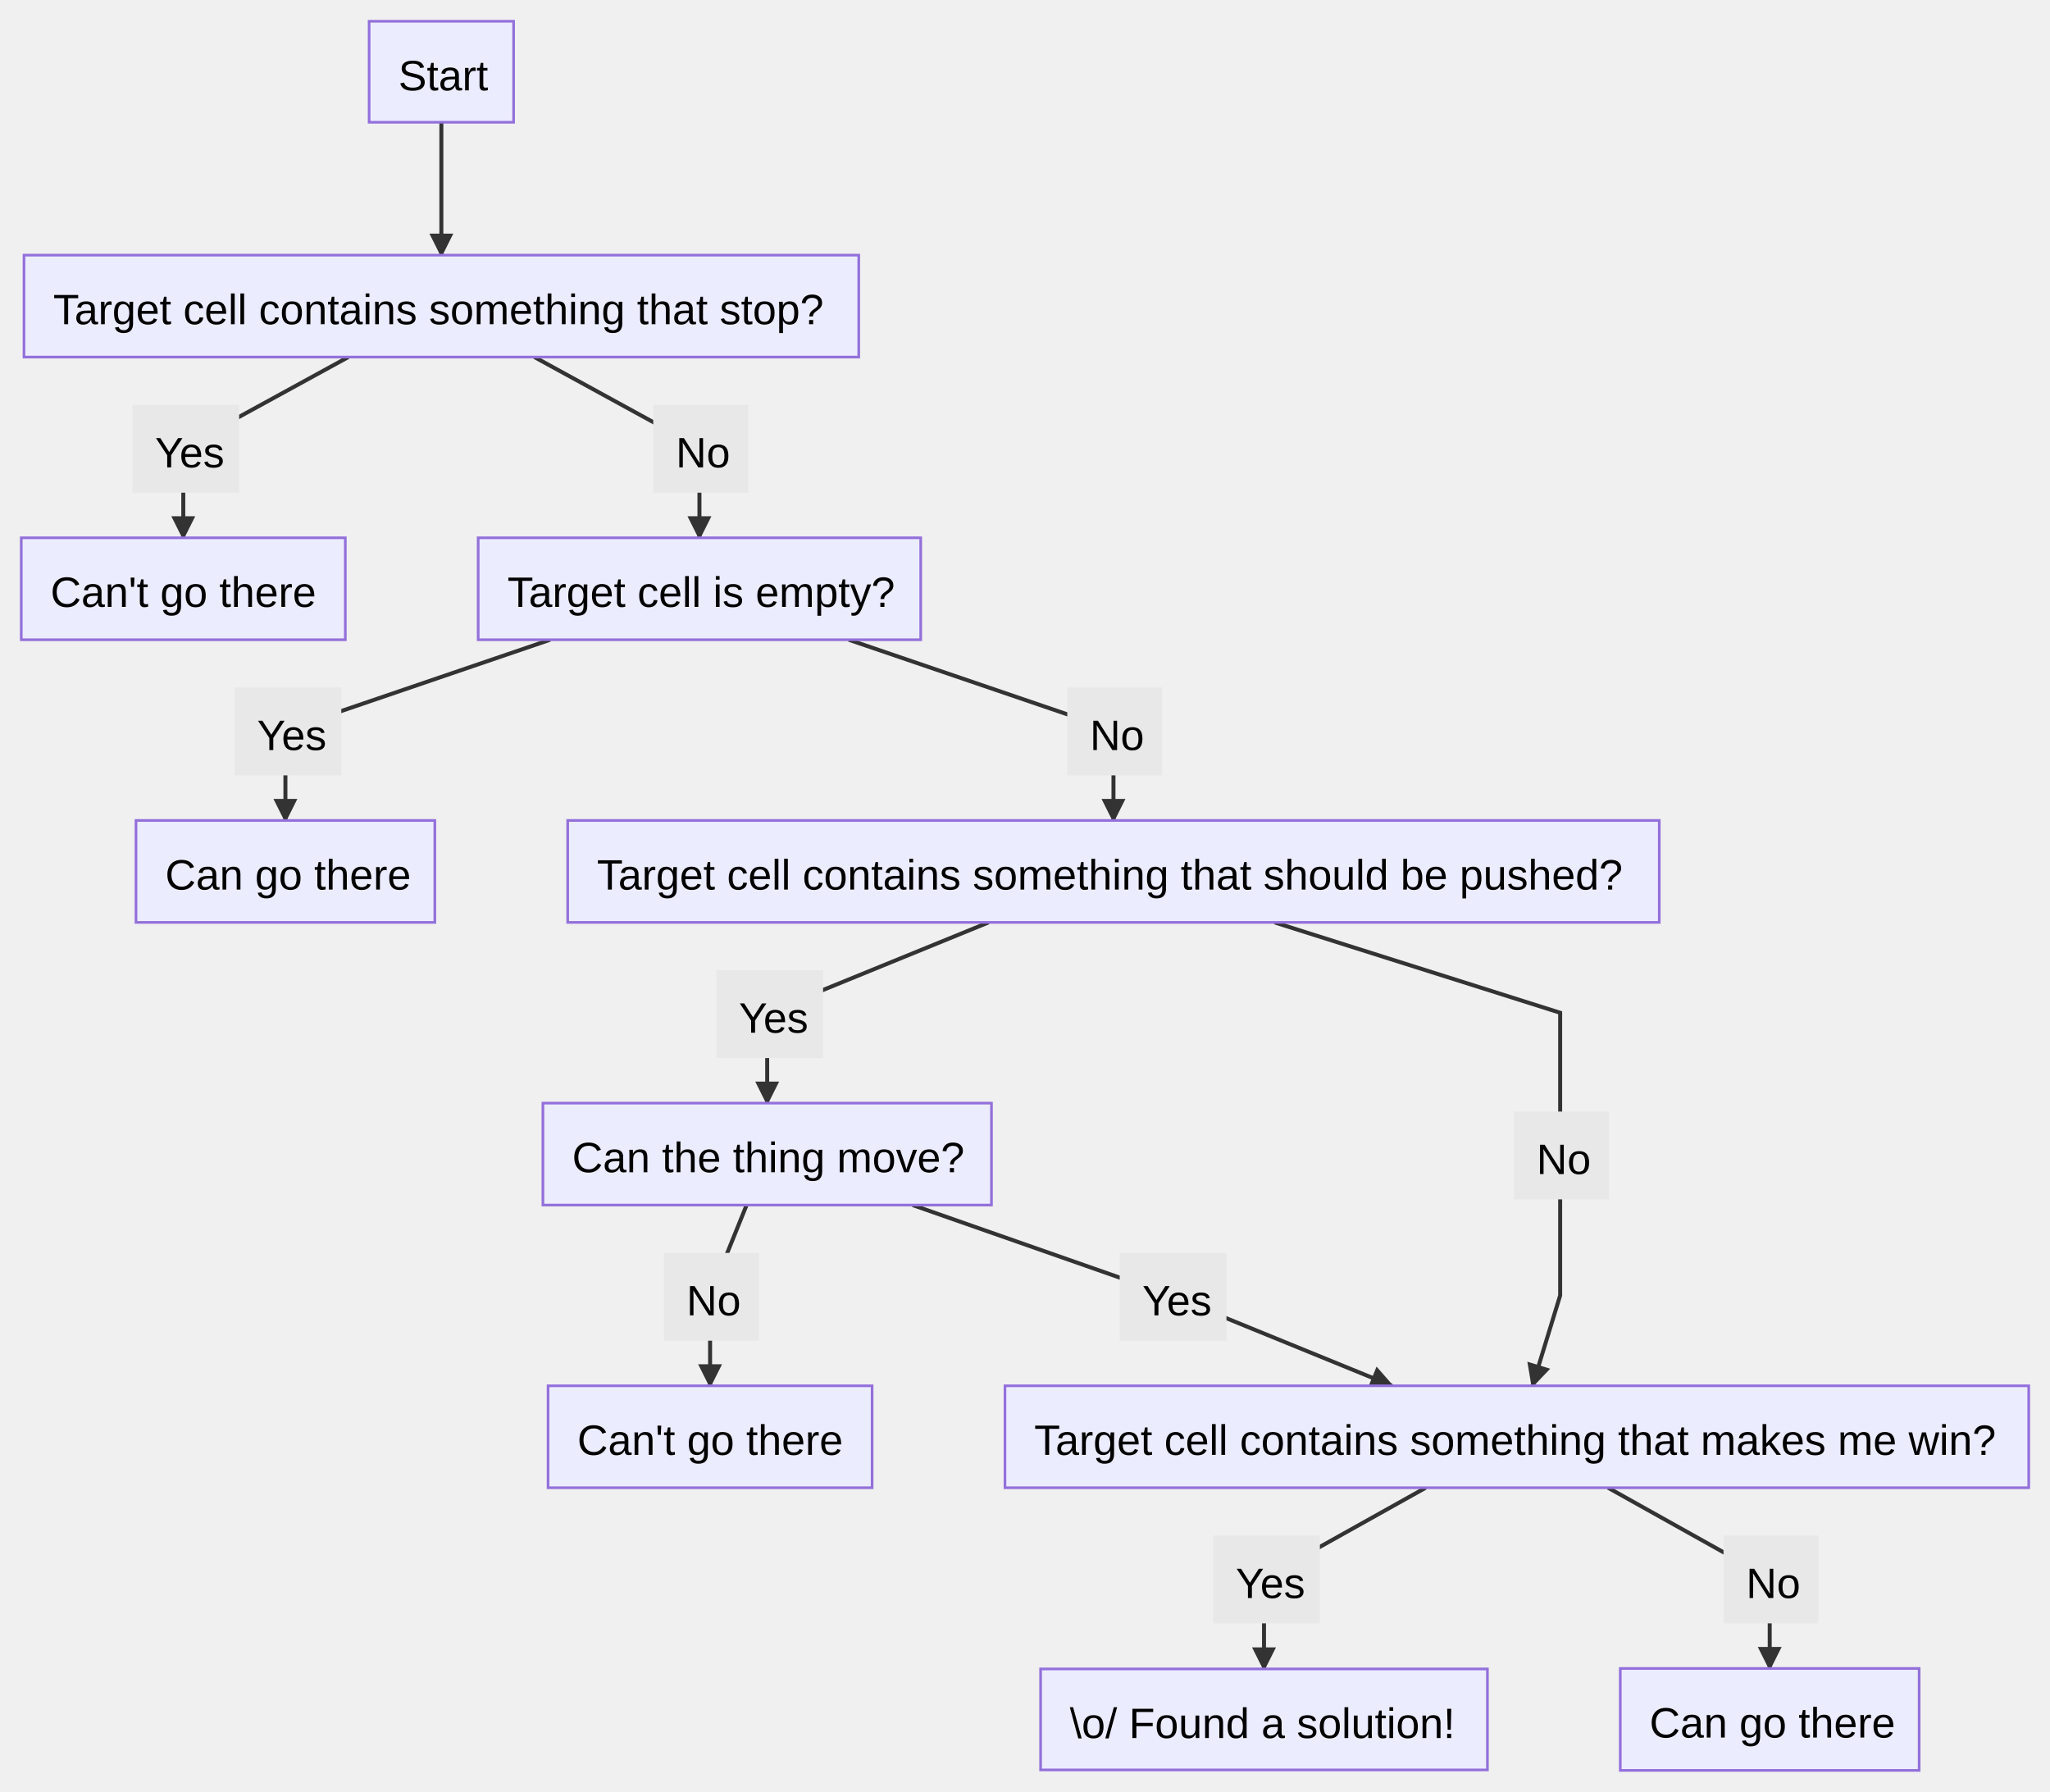
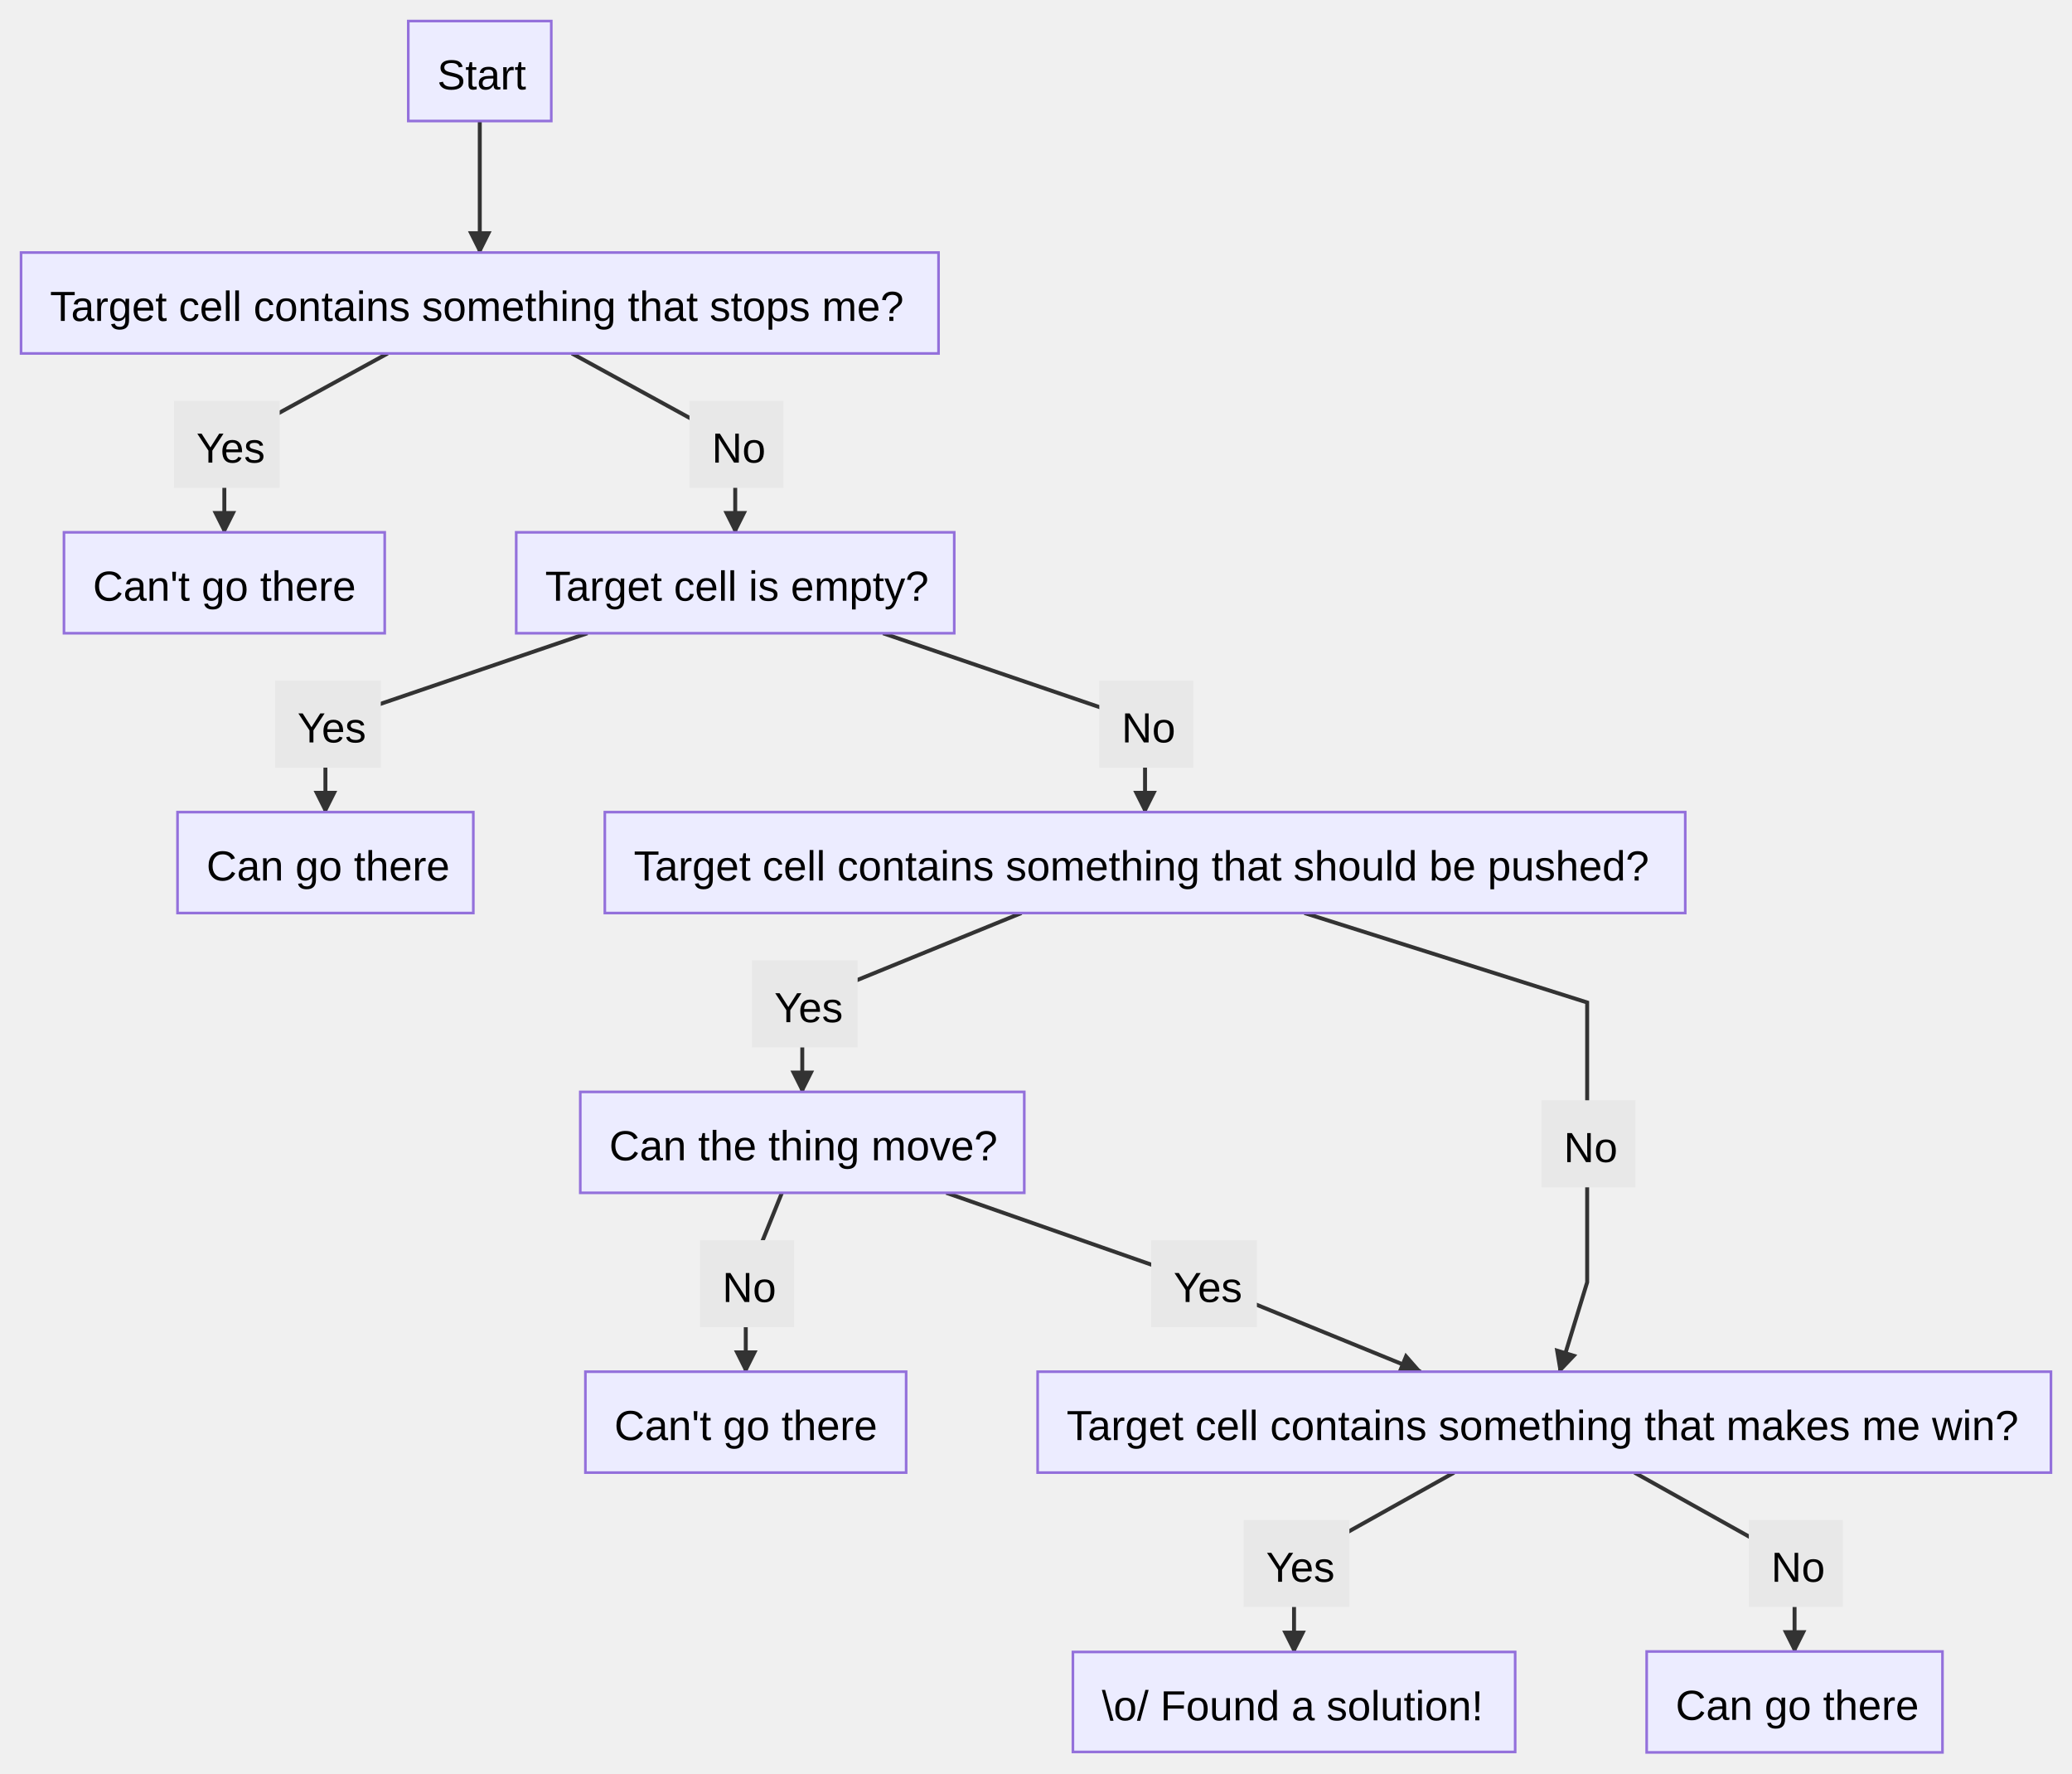
- <svg xmlns="http://www.w3.org/2000/svg" id="mermaid-1558257314573" width="100%" style="max-width: 771.492px;" viewBox="0 0 771.492 674.156">
-   <style>#mermaid-1558257314573 .label{font-family:trebuchet ms,verdana,arial;color:#333}#mermaid-1558257314573 .node circle,#mermaid-1558257314573 .node ellipse,#mermaid-1558257314573 .node polygon,#mermaid-1558257314573 .node rect{fill:#ececff;stroke:#9370db;stroke-width:1px}#mermaid-1558257314573 .node.clickable{cursor:pointer}#mermaid-1558257314573 .arrowheadPath{fill:#333}#mermaid-1558257314573 .edgePath .path{stroke:#333;stroke-width:1.5px}#mermaid-1558257314573 .edgeLabel{background-color:#e8e8e8}#mermaid-1558257314573 .cluster rect{fill:#ffffde!important;stroke:#aa3!important;stroke-width:1px!important}#mermaid-1558257314573 .cluster text{fill:#333}#mermaid-1558257314573 div.mermaidTooltip{position:absolute;text-align:center;max-width:200px;padding:2px;font-family:trebuchet ms,verdana,arial;font-size:12px;background:#ffffde;border:1px solid #aa3;border-radius:2px;pointer-events:none;z-index:100}#mermaid-1558257314573 .actor{stroke:#ccf;fill:#ececff}#mermaid-1558257314573 text.actor{fill:#000;stroke:none}#mermaid-1558257314573 .actor-line{stroke:grey}#mermaid-1558257314573 .messageLine0{marker-end:"url(#arrowhead)"}#mermaid-1558257314573 .messageLine0,#mermaid-1558257314573 .messageLine1{stroke-width:1.5;stroke-dasharray:"2 2";stroke:#333}#mermaid-1558257314573 #arrowhead{fill:#333}#mermaid-1558257314573 #crosshead path{fill:#333!important;stroke:#333!important}#mermaid-1558257314573 .messageText{fill:#333;stroke:none}#mermaid-1558257314573 .labelBox{stroke:#ccf;fill:#ececff}#mermaid-1558257314573 .labelText,#mermaid-1558257314573 .loopText{fill:#000;stroke:none}#mermaid-1558257314573 .loopLine{stroke-width:2;stroke-dasharray:"2 2";marker-end:"url(#arrowhead)";stroke:#ccf}#mermaid-1558257314573 .note{stroke:#aa3;fill:#fff5ad}#mermaid-1558257314573 .noteText{fill:#000;stroke:none;font-family:trebuchet ms,verdana,arial;font-size:14px}#mermaid-1558257314573 .section{stroke:none;opacity:.2}#mermaid-1558257314573 .section0{fill:rgba(102,102,255,.49)}#mermaid-1558257314573 .section2{fill:#fff400}#mermaid-1558257314573 .section1,#mermaid-1558257314573 .section3{fill:#fff;opacity:.2}#mermaid-1558257314573 .sectionTitle0,#mermaid-1558257314573 .sectionTitle1,#mermaid-1558257314573 .sectionTitle2,#mermaid-1558257314573 .sectionTitle3{fill:#333}#mermaid-1558257314573 .sectionTitle{text-anchor:start;font-size:11px;text-height:14px}#mermaid-1558257314573 .grid .tick{stroke:#d3d3d3;opacity:.3;shape-rendering:crispEdges}#mermaid-1558257314573 .grid path{stroke-width:0}#mermaid-1558257314573 .today{fill:none;stroke:red;stroke-width:2px}#mermaid-1558257314573 .task{stroke-width:2}#mermaid-1558257314573 .taskText{text-anchor:middle;font-size:11px}#mermaid-1558257314573 .taskTextOutsideRight{fill:#000;text-anchor:start;font-size:11px}#mermaid-1558257314573 .taskTextOutsideLeft{fill:#000;text-anchor:end;font-size:11px}#mermaid-1558257314573 .taskText0,#mermaid-1558257314573 .taskText1,#mermaid-1558257314573 .taskText2,#mermaid-1558257314573 .taskText3{fill:#fff}#mermaid-1558257314573 .task0,#mermaid-1558257314573 .task1,#mermaid-1558257314573 .task2,#mermaid-1558257314573 .task3{fill:#8a90dd;stroke:#534fbc}#mermaid-1558257314573 .taskTextOutside0,#mermaid-1558257314573 .taskTextOutside1,#mermaid-1558257314573 .taskTextOutside2,#mermaid-1558257314573 .taskTextOutside3{fill:#000}#mermaid-1558257314573 .active0,#mermaid-1558257314573 .active1,#mermaid-1558257314573 .active2,#mermaid-1558257314573 .active3{fill:#bfc7ff;stroke:#534fbc}#mermaid-1558257314573 .activeText0,#mermaid-1558257314573 .activeText1,#mermaid-1558257314573 .activeText2,#mermaid-1558257314573 .activeText3{fill:#000!important}#mermaid-1558257314573 .done0,#mermaid-1558257314573 .done1,#mermaid-1558257314573 .done2,#mermaid-1558257314573 .done3{stroke:grey;fill:#d3d3d3;stroke-width:2}#mermaid-1558257314573 .doneText0,#mermaid-1558257314573 .doneText1,#mermaid-1558257314573 .doneText2,#mermaid-1558257314573 .doneText3{fill:#000!important}#mermaid-1558257314573 .crit0,#mermaid-1558257314573 .crit1,#mermaid-1558257314573 .crit2,#mermaid-1558257314573 .crit3{stroke:#f88;fill:red;stroke-width:2}#mermaid-1558257314573 .activeCrit0,#mermaid-1558257314573 .activeCrit1,#mermaid-1558257314573 .activeCrit2,#mermaid-1558257314573 .activeCrit3{stroke:#f88;fill:#bfc7ff;stroke-width:2}#mermaid-1558257314573 .doneCrit0,#mermaid-1558257314573 .doneCrit1,#mermaid-1558257314573 .doneCrit2,#mermaid-1558257314573 .doneCrit3{stroke:#f88;fill:#d3d3d3;stroke-width:2;cursor:pointer;shape-rendering:crispEdges}#mermaid-1558257314573 .activeCritText0,#mermaid-1558257314573 .activeCritText1,#mermaid-1558257314573 .activeCritText2,#mermaid-1558257314573 .activeCritText3,#mermaid-1558257314573 .doneCritText0,#mermaid-1558257314573 .doneCritText1,#mermaid-1558257314573 .doneCritText2,#mermaid-1558257314573 .doneCritText3{fill:#000!important}#mermaid-1558257314573 .titleText{text-anchor:middle;font-size:18px;fill:#000}#mermaid-1558257314573 g.classGroup text{fill:#9370db;stroke:none;font-family:trebuchet ms,verdana,arial;font-size:10px}#mermaid-1558257314573 g.classGroup rect{fill:#ececff;stroke:#9370db}#mermaid-1558257314573 g.classGroup line{stroke:#9370db;stroke-width:1}#mermaid-1558257314573 .classLabel .box{stroke:none;stroke-width:0;fill:#ececff;opacity:.5}#mermaid-1558257314573 .classLabel .label{fill:#9370db;font-size:10px}#mermaid-1558257314573 .relation{stroke:#9370db;stroke-width:1;fill:none}#mermaid-1558257314573 #compositionEnd,#mermaid-1558257314573 #compositionStart{fill:#9370db;stroke:#9370db;stroke-width:1}#mermaid-1558257314573 #aggregationEnd,#mermaid-1558257314573 #aggregationStart{fill:#ececff;stroke:#9370db;stroke-width:1}#mermaid-1558257314573 #dependencyEnd,#mermaid-1558257314573 #dependencyStart,#mermaid-1558257314573 #extensionEnd,#mermaid-1558257314573 #extensionStart{fill:#9370db;stroke:#9370db;stroke-width:1}#mermaid-1558257314573 .branch-label,#mermaid-1558257314573 .commit-id,#mermaid-1558257314573 .commit-msg{fill:#d3d3d3;color:#d3d3d3}
- #mermaid-1558257314573 .label { font-family: 'Helvetica Neue', verdana, arial; }#mermaid-1558257314573  .edgeLabel rect {stroke:#e8e8e8;stroke-width:15px;}</style>
-   <style>#mermaid-1558257314573 {
+ <svg xmlns="http://www.w3.org/2000/svg" id="mermaid-1558266411171" width="100%" style="max-width: 787.812px;" viewBox="0 0 787.812 674.156">
+   <style>#mermaid-1558266411171 .label{font-family:trebuchet ms,verdana,arial;color:#333}#mermaid-1558266411171 .node circle,#mermaid-1558266411171 .node ellipse,#mermaid-1558266411171 .node polygon,#mermaid-1558266411171 .node rect{fill:#ececff;stroke:#9370db;stroke-width:1px}#mermaid-1558266411171 .node.clickable{cursor:pointer}#mermaid-1558266411171 .arrowheadPath{fill:#333}#mermaid-1558266411171 .edgePath .path{stroke:#333;stroke-width:1.5px}#mermaid-1558266411171 .edgeLabel{background-color:#e8e8e8}#mermaid-1558266411171 .cluster rect{fill:#ffffde!important;stroke:#aa3!important;stroke-width:1px!important}#mermaid-1558266411171 .cluster text{fill:#333}#mermaid-1558266411171 div.mermaidTooltip{position:absolute;text-align:center;max-width:200px;padding:2px;font-family:trebuchet ms,verdana,arial;font-size:12px;background:#ffffde;border:1px solid #aa3;border-radius:2px;pointer-events:none;z-index:100}#mermaid-1558266411171 .actor{stroke:#ccf;fill:#ececff}#mermaid-1558266411171 text.actor{fill:#000;stroke:none}#mermaid-1558266411171 .actor-line{stroke:grey}#mermaid-1558266411171 .messageLine0{marker-end:"url(#arrowhead)"}#mermaid-1558266411171 .messageLine0,#mermaid-1558266411171 .messageLine1{stroke-width:1.5;stroke-dasharray:"2 2";stroke:#333}#mermaid-1558266411171 #arrowhead{fill:#333}#mermaid-1558266411171 #crosshead path{fill:#333!important;stroke:#333!important}#mermaid-1558266411171 .messageText{fill:#333;stroke:none}#mermaid-1558266411171 .labelBox{stroke:#ccf;fill:#ececff}#mermaid-1558266411171 .labelText,#mermaid-1558266411171 .loopText{fill:#000;stroke:none}#mermaid-1558266411171 .loopLine{stroke-width:2;stroke-dasharray:"2 2";marker-end:"url(#arrowhead)";stroke:#ccf}#mermaid-1558266411171 .note{stroke:#aa3;fill:#fff5ad}#mermaid-1558266411171 .noteText{fill:#000;stroke:none;font-family:trebuchet ms,verdana,arial;font-size:14px}#mermaid-1558266411171 .section{stroke:none;opacity:.2}#mermaid-1558266411171 .section0{fill:rgba(102,102,255,.49)}#mermaid-1558266411171 .section2{fill:#fff400}#mermaid-1558266411171 .section1,#mermaid-1558266411171 .section3{fill:#fff;opacity:.2}#mermaid-1558266411171 .sectionTitle0,#mermaid-1558266411171 .sectionTitle1,#mermaid-1558266411171 .sectionTitle2,#mermaid-1558266411171 .sectionTitle3{fill:#333}#mermaid-1558266411171 .sectionTitle{text-anchor:start;font-size:11px;text-height:14px}#mermaid-1558266411171 .grid .tick{stroke:#d3d3d3;opacity:.3;shape-rendering:crispEdges}#mermaid-1558266411171 .grid path{stroke-width:0}#mermaid-1558266411171 .today{fill:none;stroke:red;stroke-width:2px}#mermaid-1558266411171 .task{stroke-width:2}#mermaid-1558266411171 .taskText{text-anchor:middle;font-size:11px}#mermaid-1558266411171 .taskTextOutsideRight{fill:#000;text-anchor:start;font-size:11px}#mermaid-1558266411171 .taskTextOutsideLeft{fill:#000;text-anchor:end;font-size:11px}#mermaid-1558266411171 .taskText0,#mermaid-1558266411171 .taskText1,#mermaid-1558266411171 .taskText2,#mermaid-1558266411171 .taskText3{fill:#fff}#mermaid-1558266411171 .task0,#mermaid-1558266411171 .task1,#mermaid-1558266411171 .task2,#mermaid-1558266411171 .task3{fill:#8a90dd;stroke:#534fbc}#mermaid-1558266411171 .taskTextOutside0,#mermaid-1558266411171 .taskTextOutside1,#mermaid-1558266411171 .taskTextOutside2,#mermaid-1558266411171 .taskTextOutside3{fill:#000}#mermaid-1558266411171 .active0,#mermaid-1558266411171 .active1,#mermaid-1558266411171 .active2,#mermaid-1558266411171 .active3{fill:#bfc7ff;stroke:#534fbc}#mermaid-1558266411171 .activeText0,#mermaid-1558266411171 .activeText1,#mermaid-1558266411171 .activeText2,#mermaid-1558266411171 .activeText3{fill:#000!important}#mermaid-1558266411171 .done0,#mermaid-1558266411171 .done1,#mermaid-1558266411171 .done2,#mermaid-1558266411171 .done3{stroke:grey;fill:#d3d3d3;stroke-width:2}#mermaid-1558266411171 .doneText0,#mermaid-1558266411171 .doneText1,#mermaid-1558266411171 .doneText2,#mermaid-1558266411171 .doneText3{fill:#000!important}#mermaid-1558266411171 .crit0,#mermaid-1558266411171 .crit1,#mermaid-1558266411171 .crit2,#mermaid-1558266411171 .crit3{stroke:#f88;fill:red;stroke-width:2}#mermaid-1558266411171 .activeCrit0,#mermaid-1558266411171 .activeCrit1,#mermaid-1558266411171 .activeCrit2,#mermaid-1558266411171 .activeCrit3{stroke:#f88;fill:#bfc7ff;stroke-width:2}#mermaid-1558266411171 .doneCrit0,#mermaid-1558266411171 .doneCrit1,#mermaid-1558266411171 .doneCrit2,#mermaid-1558266411171 .doneCrit3{stroke:#f88;fill:#d3d3d3;stroke-width:2;cursor:pointer;shape-rendering:crispEdges}#mermaid-1558266411171 .activeCritText0,#mermaid-1558266411171 .activeCritText1,#mermaid-1558266411171 .activeCritText2,#mermaid-1558266411171 .activeCritText3,#mermaid-1558266411171 .doneCritText0,#mermaid-1558266411171 .doneCritText1,#mermaid-1558266411171 .doneCritText2,#mermaid-1558266411171 .doneCritText3{fill:#000!important}#mermaid-1558266411171 .titleText{text-anchor:middle;font-size:18px;fill:#000}#mermaid-1558266411171 g.classGroup text{fill:#9370db;stroke:none;font-family:trebuchet ms,verdana,arial;font-size:10px}#mermaid-1558266411171 g.classGroup rect{fill:#ececff;stroke:#9370db}#mermaid-1558266411171 g.classGroup line{stroke:#9370db;stroke-width:1}#mermaid-1558266411171 .classLabel .box{stroke:none;stroke-width:0;fill:#ececff;opacity:.5}#mermaid-1558266411171 .classLabel .label{fill:#9370db;font-size:10px}#mermaid-1558266411171 .relation{stroke:#9370db;stroke-width:1;fill:none}#mermaid-1558266411171 #compositionEnd,#mermaid-1558266411171 #compositionStart{fill:#9370db;stroke:#9370db;stroke-width:1}#mermaid-1558266411171 #aggregationEnd,#mermaid-1558266411171 #aggregationStart{fill:#ececff;stroke:#9370db;stroke-width:1}#mermaid-1558266411171 #dependencyEnd,#mermaid-1558266411171 #dependencyStart,#mermaid-1558266411171 #extensionEnd,#mermaid-1558266411171 #extensionStart{fill:#9370db;stroke:#9370db;stroke-width:1}#mermaid-1558266411171 .branch-label,#mermaid-1558266411171 .commit-id,#mermaid-1558266411171 .commit-msg{fill:#d3d3d3;color:#d3d3d3}
+ #mermaid-1558266411171 .label { font-family: 'Helvetica Neue', verdana, arial; }#mermaid-1558266411171  .edgeLabel rect {stroke:#e8e8e8;stroke-width:15px;}</style>
+   <style>#mermaid-1558266411171 {
    color: rgb(0, 0, 0);
    font: normal normal 400 normal 16px / normal "Times New Roman";
  }</style>
  <g transform="translate(-12, -12)">
    <g class="output">
      <g class="clusters" />
      <g class="edgePaths">
        <g class="edgePath" style="opacity: 1;">
-           <path class="path" d="M178.102,58L178.102,83L178.102,108" marker-end="url(#arrowhead49)" style="stroke: #333; stroke-width: 1.5px;fill:none" />
+           <path class="path" d="M194.422,58L194.422,83L194.422,108" marker-end="url(#arrowhead49)" style="stroke: #333; stroke-width: 1.5px;fill:none" />
          <defs>
            <marker id="arrowhead49" viewBox="0 0 10 10" refX="9" refY="5" markerUnits="strokeWidth" markerWidth="8" markerHeight="6" orient="auto">
              <path d="M 0 0 L 10 5 L 0 10 z" class="arrowheadPath" style="stroke-width: 1; stroke-dasharray: 1, 0;" />
            </marker>
          </defs>
        </g>
        <g class="edgePath" style="opacity: 1;">
-           <path class="path" d="M143.073,146.359L80.977,180.359L80.977,214.359" marker-end="url(#arrowhead50)" style="stroke: #333; stroke-width: 1.5px;fill:none" />
+           <path class="path" d="M159.393,146.359L97.297,180.359L97.297,214.359" marker-end="url(#arrowhead50)" style="stroke: #333; stroke-width: 1.5px;fill:none" />
          <defs>
            <marker id="arrowhead50" viewBox="0 0 10 10" refX="9" refY="5" markerUnits="strokeWidth" markerWidth="8" markerHeight="6" orient="auto">
              <path d="M 0 0 L 10 5 L 0 10 z" class="arrowheadPath" style="stroke-width: 1; stroke-dasharray: 1, 0;" />
            </marker>
          </defs>
        </g>
        <g class="edgePath" style="opacity: 1;">
-           <path class="path" d="M213.13,146.359L275.227,180.359L275.227,214.359" marker-end="url(#arrowhead51)" style="stroke: #333; stroke-width: 1.5px;fill:none" />
+           <path class="path" d="M229.451,146.359L291.547,180.359L291.547,214.359" marker-end="url(#arrowhead51)" style="stroke: #333; stroke-width: 1.5px;fill:none" />
          <defs>
            <marker id="arrowhead51" viewBox="0 0 10 10" refX="9" refY="5" markerUnits="strokeWidth" markerWidth="8" markerHeight="6" orient="auto">
              <path d="M 0 0 L 10 5 L 0 10 z" class="arrowheadPath" style="stroke-width: 1; stroke-dasharray: 1, 0;" />
            </marker>
          </defs>
        </g>
        <g class="edgePath" style="opacity: 1;">
-           <path class="path" d="M219.03,252.719L119.41,286.719L119.41,320.719" marker-end="url(#arrowhead52)" style="stroke: #333; stroke-width: 1.5px;fill:none" />
+           <path class="path" d="M235.35,252.719L135.73,286.719L135.73,320.719" marker-end="url(#arrowhead52)" style="stroke: #333; stroke-width: 1.5px;fill:none" />
          <defs>
            <marker id="arrowhead52" viewBox="0 0 10 10" refX="9" refY="5" markerUnits="strokeWidth" markerWidth="8" markerHeight="6" orient="auto">
              <path d="M 0 0 L 10 5 L 0 10 z" class="arrowheadPath" style="stroke-width: 1; stroke-dasharray: 1, 0;" />
            </marker>
          </defs>
        </g>
        <g class="edgePath" style="opacity: 1;">
-           <path class="path" d="M331.423,252.719L431.043,286.719L431.043,320.719" marker-end="url(#arrowhead53)" style="stroke: #333; stroke-width: 1.5px;fill:none" />
+           <path class="path" d="M347.743,252.719L447.363,286.719L447.363,320.719" marker-end="url(#arrowhead53)" style="stroke: #333; stroke-width: 1.5px;fill:none" />
          <defs>
            <marker id="arrowhead53" viewBox="0 0 10 10" refX="9" refY="5" markerUnits="strokeWidth" markerWidth="8" markerHeight="6" orient="auto">
              <path d="M 0 0 L 10 5 L 0 10 z" class="arrowheadPath" style="stroke-width: 1; stroke-dasharray: 1, 0;" />
            </marker>
          </defs>
        </g>
        <g class="edgePath" style="opacity: 1;">
-           <path class="path" d="M384.04,359.078L300.719,393.078L300.719,427.078" marker-end="url(#arrowhead54)" style="stroke: #333; stroke-width: 1.5px;fill:none" />
+           <path class="path" d="M400.361,359.078L317.039,393.078L317.039,427.078" marker-end="url(#arrowhead54)" style="stroke: #333; stroke-width: 1.5px;fill:none" />
          <defs>
            <marker id="arrowhead54" viewBox="0 0 10 10" refX="9" refY="5" markerUnits="strokeWidth" markerWidth="8" markerHeight="6" orient="auto">
              <path d="M 0 0 L 10 5 L 0 10 z" class="arrowheadPath" style="stroke-width: 1; stroke-dasharray: 1, 0;" />
            </marker>
          </defs>
        </g>
        <g class="edgePath" style="opacity: 1;">
-           <path class="path" d="M491.672,359.078L599.148,393.078L599.148,446.258L599.148,499.438L588.729,533.438" marker-end="url(#arrowhead55)" style="stroke: #333; stroke-width: 1.5px;fill:none" />
+           <path class="path" d="M507.992,359.078L615.469,393.078L615.469,446.258L615.469,499.438L605.049,533.438" marker-end="url(#arrowhead55)" style="stroke: #333; stroke-width: 1.5px;fill:none" />
          <defs>
            <marker id="arrowhead55" viewBox="0 0 10 10" refX="9" refY="5" markerUnits="strokeWidth" markerWidth="8" markerHeight="6" orient="auto">
              <path d="M 0 0 L 10 5 L 0 10 z" class="arrowheadPath" style="stroke-width: 1; stroke-dasharray: 1, 0;" />
            </marker>
          </defs>
        </g>
        <g class="edgePath" style="opacity: 1;">
-           <path class="path" d="M355.47,465.438L452.527,499.438L535.849,533.438" marker-end="url(#arrowhead56)" style="stroke: #333; stroke-width: 1.5px;fill:none" />
+           <path class="path" d="M371.79,465.438L468.848,499.438L552.169,533.438" marker-end="url(#arrowhead56)" style="stroke: #333; stroke-width: 1.5px;fill:none" />
          <defs>
            <marker id="arrowhead56" viewBox="0 0 10 10" refX="9" refY="5" markerUnits="strokeWidth" markerWidth="8" markerHeight="6" orient="auto">
              <path d="M 0 0 L 10 5 L 0 10 z" class="arrowheadPath" style="stroke-width: 1; stroke-dasharray: 1, 0;" />
            </marker>
          </defs>
        </g>
        <g class="edgePath" style="opacity: 1;">
-           <path class="path" d="M292.97,465.438L279.234,499.438L279.234,533.438" marker-end="url(#arrowhead57)" style="stroke: #333; stroke-width: 1.5px;fill:none" />
+           <path class="path" d="M309.291,465.438L295.555,499.438L295.555,533.438" marker-end="url(#arrowhead57)" style="stroke: #333; stroke-width: 1.5px;fill:none" />
          <defs>
            <marker id="arrowhead57" viewBox="0 0 10 10" refX="9" refY="5" markerUnits="strokeWidth" markerWidth="8" markerHeight="6" orient="auto">
              <path d="M 0 0 L 10 5 L 0 10 z" class="arrowheadPath" style="stroke-width: 1; stroke-dasharray: 1, 0;" />
            </marker>
          </defs>
        </g>
        <g class="edgePath" style="opacity: 1;">
-           <path class="path" d="M548.533,571.797L487.695,605.797L487.695,639.977" marker-end="url(#arrowhead58)" style="stroke: #333; stroke-width: 1.5px;fill:none" />
+           <path class="path" d="M564.853,571.797L504.016,605.797L504.016,639.977" marker-end="url(#arrowhead58)" style="stroke: #333; stroke-width: 1.5px;fill:none" />
          <defs>
            <marker id="arrowhead58" viewBox="0 0 10 10" refX="9" refY="5" markerUnits="strokeWidth" markerWidth="8" markerHeight="6" orient="auto">
              <path d="M 0 0 L 10 5 L 0 10 z" class="arrowheadPath" style="stroke-width: 1; stroke-dasharray: 1, 0;" />
            </marker>
          </defs>
        </g>
        <g class="edgePath" style="opacity: 1;">
-           <path class="path" d="M617.17,571.797L678.008,605.797L678.008,639.797" marker-end="url(#arrowhead59)" style="stroke: #333; stroke-width: 1.5px;fill:none" />
+           <path class="path" d="M633.491,571.797L694.328,605.797L694.328,639.797" marker-end="url(#arrowhead59)" style="stroke: #333; stroke-width: 1.5px;fill:none" />
          <defs>
            <marker id="arrowhead59" viewBox="0 0 10 10" refX="9" refY="5" markerUnits="strokeWidth" markerWidth="8" markerHeight="6" orient="auto">
              <path d="M 0 0 L 10 5 L 0 10 z" class="arrowheadPath" style="stroke-width: 1; stroke-dasharray: 1, 0;" />
            </marker>
          </defs>
        </g>
      </g>
      <g class="edgeLabels">
        <g class="edgeLabel" style="opacity: 1;" transform="">
          <g transform="translate(0,0)" class="label">
            <rect rx="0" ry="0" width="0" height="0" style="fill:#e8e8e8;" />
            <text>
              <tspan xml:space="preserve" dy="1em" x="1" />
            </text>
          </g>
        </g>
-         <g class="edgeLabel" style="opacity: 1;" transform="translate(80.97656,180.3594)">
-           <g transform="translate(-11.64062,-8.5)" class="label">
-             <rect rx="0" ry="0" width="25.172" height="18.031" style="fill:#e8e8e8;" />
-             <text>
-               <tspan xml:space="preserve" dy="1em" x="1">Yes</tspan>
-             </text>
-           </g>
-         </g>
-         <g class="edgeLabel" style="opacity: 1;" transform="translate(275.2266,180.3594)">
-           <g transform="translate(-9.890625,-8.5)" class="label">
-             <rect rx="0" ry="0" width="20.734" height="18.031" style="fill:#e8e8e8;" />
-             <text>
-               <tspan xml:space="preserve" dy="1em" x="1">No</tspan>
-             </text>
-           </g>
-         </g>
-         <g class="edgeLabel" style="opacity: 1;" transform="translate(119.4102,286.7188)">
-           <g transform="translate(-11.64062,-8.5)" class="label">
-             <rect rx="0" ry="0" width="25.172" height="18.031" style="fill:#e8e8e8;" />
-             <text>
-               <tspan xml:space="preserve" dy="1em" x="1">Yes</tspan>
-             </text>
-           </g>
-         </g>
-         <g class="edgeLabel" style="opacity: 1;" transform="translate(431.043,286.7188)">
-           <g transform="translate(-9.890625,-8.5)" class="label">
-             <rect rx="0" ry="0" width="20.734" height="18.031" style="fill:#e8e8e8;" />
-             <text>
-               <tspan xml:space="preserve" dy="1em" x="1">No</tspan>
-             </text>
-           </g>
-         </g>
-         <g class="edgeLabel" style="opacity: 1;" transform="translate(300.7188,393.0781)">
-           <g transform="translate(-11.64062,-8.5)" class="label">
-             <rect rx="0" ry="0" width="25.172" height="18.031" style="fill:#e8e8e8;" />
-             <text>
-               <tspan xml:space="preserve" dy="1em" x="1">Yes</tspan>
-             </text>
-           </g>
-         </g>
-         <g class="edgeLabel" style="opacity: 1;" transform="translate(599.1484,446.2578)">
-           <g transform="translate(-9.890625,-8.5)" class="label">
-             <rect rx="0" ry="0" width="20.734" height="18.031" style="fill:#e8e8e8;" />
-             <text>
-               <tspan xml:space="preserve" dy="1em" x="1">No</tspan>
-             </text>
-           </g>
-         </g>
-         <g class="edgeLabel" style="opacity: 1;" transform="translate(452.5273,499.4375)">
-           <g transform="translate(-11.64062,-8.5)" class="label">
-             <rect rx="0" ry="0" width="25.172" height="18.031" style="fill:#e8e8e8;" />
-             <text>
-               <tspan xml:space="preserve" dy="1em" x="1">Yes</tspan>
-             </text>
-           </g>
-         </g>
-         <g class="edgeLabel" style="opacity: 1;" transform="translate(279.2344,499.4375)">
-           <g transform="translate(-9.890625,-8.5)" class="label">
-             <rect rx="0" ry="0" width="20.734" height="18.031" style="fill:#e8e8e8;" />
-             <text>
-               <tspan xml:space="preserve" dy="1em" x="1">No</tspan>
-             </text>
-           </g>
-         </g>
-         <g class="edgeLabel" style="opacity: 1;" transform="translate(487.6953,605.7969)">
-           <g transform="translate(-11.64062,-8.5)" class="label">
-             <rect rx="0" ry="0" width="25.172" height="18.031" style="fill:#e8e8e8;" />
-             <text>
-               <tspan xml:space="preserve" dy="1em" x="1">Yes</tspan>
-             </text>
-           </g>
-         </g>
-         <g class="edgeLabel" style="opacity: 1;" transform="translate(678.0078,605.7969)">
-           <g transform="translate(-9.890625,-8.5)" class="label">
-             <rect rx="0" ry="0" width="20.734" height="18.031" style="fill:#e8e8e8;" />
+         <g class="edgeLabel" style="opacity: 1;" transform="translate(97.29688,180.3594)">
+           <g transform="translate(-11.64062,-8.5)" class="label">
+             <rect rx="0" ry="0" width="25.188" height="18.094" style="fill:#e8e8e8;" />
+             <text>
+               <tspan xml:space="preserve" dy="1em" x="1">Yes</tspan>
+             </text>
+           </g>
+         </g>
+         <g class="edgeLabel" style="opacity: 1;" transform="translate(291.5469,180.3594)">
+           <g transform="translate(-9.890625,-8.5)" class="label">
+             <rect rx="0" ry="0" width="20.734" height="18.094" style="fill:#e8e8e8;" />
+             <text>
+               <tspan xml:space="preserve" dy="1em" x="1">No</tspan>
+             </text>
+           </g>
+         </g>
+         <g class="edgeLabel" style="opacity: 1;" transform="translate(135.7305,286.7188)">
+           <g transform="translate(-11.64062,-8.5)" class="label">
+             <rect rx="0" ry="0" width="25.188" height="18.094" style="fill:#e8e8e8;" />
+             <text>
+               <tspan xml:space="preserve" dy="1em" x="1">Yes</tspan>
+             </text>
+           </g>
+         </g>
+         <g class="edgeLabel" style="opacity: 1;" transform="translate(447.3633,286.7188)">
+           <g transform="translate(-9.890625,-8.5)" class="label">
+             <rect rx="0" ry="0" width="20.734" height="18.094" style="fill:#e8e8e8;" />
+             <text>
+               <tspan xml:space="preserve" dy="1em" x="1">No</tspan>
+             </text>
+           </g>
+         </g>
+         <g class="edgeLabel" style="opacity: 1;" transform="translate(317.0391,393.0781)">
+           <g transform="translate(-11.64062,-8.5)" class="label">
+             <rect rx="0" ry="0" width="25.188" height="18.094" style="fill:#e8e8e8;" />
+             <text>
+               <tspan xml:space="preserve" dy="1em" x="1">Yes</tspan>
+             </text>
+           </g>
+         </g>
+         <g class="edgeLabel" style="opacity: 1;" transform="translate(615.4688,446.2578)">
+           <g transform="translate(-9.890625,-8.5)" class="label">
+             <rect rx="0" ry="0" width="20.734" height="18.094" style="fill:#e8e8e8;" />
+             <text>
+               <tspan xml:space="preserve" dy="1em" x="1">No</tspan>
+             </text>
+           </g>
+         </g>
+         <g class="edgeLabel" style="opacity: 1;" transform="translate(468.8477,499.4375)">
+           <g transform="translate(-11.64062,-8.5)" class="label">
+             <rect rx="0" ry="0" width="25.188" height="18.094" style="fill:#e8e8e8;" />
+             <text>
+               <tspan xml:space="preserve" dy="1em" x="1">Yes</tspan>
+             </text>
+           </g>
+         </g>
+         <g class="edgeLabel" style="opacity: 1;" transform="translate(295.5547,499.4375)">
+           <g transform="translate(-9.890625,-8.5)" class="label">
+             <rect rx="0" ry="0" width="20.734" height="18.094" style="fill:#e8e8e8;" />
+             <text>
+               <tspan xml:space="preserve" dy="1em" x="1">No</tspan>
+             </text>
+           </g>
+         </g>
+         <g class="edgeLabel" style="opacity: 1;" transform="translate(504.0156,605.7969)">
+           <g transform="translate(-11.64062,-8.5)" class="label">
+             <rect rx="0" ry="0" width="25.188" height="18.094" style="fill:#e8e8e8;" />
+             <text>
+               <tspan xml:space="preserve" dy="1em" x="1">Yes</tspan>
+             </text>
+           </g>
+         </g>
+         <g class="edgeLabel" style="opacity: 1;" transform="translate(694.3281,605.7969)">
+           <g transform="translate(-9.890625,-8.5)" class="label">
+             <rect rx="0" ry="0" width="20.734" height="18.094" style="fill:#e8e8e8;" />
            <text>
              <tspan xml:space="preserve" dy="1em" x="1">No</tspan>
            </text>
          </g>
        </g>
      </g>
      <g class="nodes">
-         <g class="node" id="Start" transform="translate(178.1016,39)" style="opacity: 1;">
+         <g class="node" id="Start" transform="translate(194.4219,39)" style="opacity: 1;">
          <rect rx="0" ry="0" x="-27.188" y="-19" width="54.375" height="38" />
          <g class="label" transform="translate(0,0)">
            <g transform="translate(-17.1875,-9)">
              <text>
                <tspan xml:space="preserve" dy="1em" x="1">Start</tspan>
              </text>
            </g>
          </g>
        </g>
-         <g class="node" id="Wall" transform="translate(178.1016,127.1797)" style="opacity: 1;">
-           <rect rx="0" ry="0" x="-157.078" y="-19.18" width="314.156" height="38.359" />
-           <g class="label" transform="translate(0,0)">
-             <g transform="translate(-147.0781,-9.179688)">
-               <text>
-                 <tspan xml:space="preserve" dy="1em" x="1">Target cell contains something that stop?</tspan>
-               </text>
-             </g>
-           </g>
-         </g>
-         <g class="node" id="YesWall" transform="translate(80.97656,233.5391)" style="opacity: 1;">
+         <g class="node" id="Wall" transform="translate(194.4219,127.1797)" style="opacity: 1;">
+           <rect rx="0" ry="0" x="-174.422" y="-19.18" width="348.844" height="38.359" />
+           <g class="label" transform="translate(0,0)">
+             <g transform="translate(-164.4219,-9.179688)">
+               <text>
+                 <tspan xml:space="preserve" dy="1em" x="1">Target cell contains something that stops me?</tspan>
+               </text>
+             </g>
+           </g>
+         </g>
+         <g class="node" id="YesWall" transform="translate(97.29688,233.5391)" style="opacity: 1;">
          <rect rx="0" ry="0" x="-60.977" y="-19.18" width="121.953" height="38.359" />
          <g class="label" transform="translate(0,0)">
            <g transform="translate(-50.97656,-9.179688)">
              <text>
                <tspan xml:space="preserve" dy="1em" x="1">Can't go there</tspan>
              </text>
            </g>
          </g>
        </g>
-         <g class="node" id="Empty" transform="translate(275.2266,233.5391)" style="opacity: 1;">
+         <g class="node" id="Empty" transform="translate(291.5469,233.5391)" style="opacity: 1;">
          <rect rx="0" ry="0" x="-83.273" y="-19.18" width="166.547" height="38.359" />
          <g class="label" transform="translate(0,0)">
            <g transform="translate(-73.27344,-9.179688)">
              <text>
                <tspan xml:space="preserve" dy="1em" x="1">Target cell is empty?</tspan>
              </text>
            </g>
          </g>
        </g>
-         <g class="node" id="YesEmpty" transform="translate(119.4102,339.8984)" style="opacity: 1;">
+         <g class="node" id="YesEmpty" transform="translate(135.7305,339.8984)" style="opacity: 1;">
          <rect rx="0" ry="0" x="-56.234" y="-19.18" width="112.469" height="38.359" />
          <g class="label" transform="translate(0,0)">
            <g transform="translate(-46.23438,-9.179688)">
              <text>
                <tspan xml:space="preserve" dy="1em" x="1">Can go there</tspan>
              </text>
            </g>
          </g>
        </g>
-         <g class="node" id="Rock" transform="translate(431.043,339.8984)" style="opacity: 1;">
+         <g class="node" id="Rock" transform="translate(447.3633,339.8984)" style="opacity: 1;">
          <rect rx="0" ry="0" x="-205.398" y="-19.18" width="410.797" height="38.359" />
          <g class="label" transform="translate(0,0)">
            <g transform="translate(-195.3984,-9.179688)">
              <text>
                <tspan xml:space="preserve" dy="1em" x="1">Target cell contains something that should be pushed?</tspan>
              </text>
            </g>
          </g>
        </g>
-         <g class="node" id="MoveRock" transform="translate(300.7188,446.2578)" style="opacity: 1;">
+         <g class="node" id="MoveRock" transform="translate(317.0391,446.2578)" style="opacity: 1;">
          <rect rx="0" ry="0" x="-84.406" y="-19.18" width="168.812" height="38.359" />
          <g class="label" transform="translate(0,0)">
            <g transform="translate(-74.40625,-9.179688)">
              <text>
                <tspan xml:space="preserve" dy="1em" x="1">Can the thing move?</tspan>
              </text>
            </g>
          </g>
        </g>
-         <g class="node" id="NoMoveRock" transform="translate(279.2344,552.6172)" style="opacity: 1;">
+         <g class="node" id="NoMoveRock" transform="translate(295.5547,552.6172)" style="opacity: 1;">
          <rect rx="0" ry="0" x="-60.977" y="-19.18" width="121.953" height="38.359" />
          <g class="label" transform="translate(0,0)">
            <g transform="translate(-50.97656,-9.179688)">
              <text>
                <tspan xml:space="preserve" dy="1em" x="1">Can't go there</tspan>
              </text>
            </g>
          </g>
        </g>
-         <g class="node" id="Flag" transform="translate(582.8516,552.6172)" style="opacity: 1;">
+         <g class="node" id="Flag" transform="translate(599.1719,552.6172)" style="opacity: 1;">
          <rect rx="0" ry="0" x="-192.641" y="-19.18" width="385.281" height="38.359" />
          <g class="label" transform="translate(0,0)">
            <g transform="translate(-182.6406,-9.179688)">
              <text>
                <tspan xml:space="preserve" dy="1em" x="1">Target cell contains something that makes me win?</tspan>
              </text>
            </g>
          </g>
        </g>
-         <g class="node" id="YesFlag" transform="translate(487.6953,658.9766)" style="opacity: 1;">
+         <g class="node" id="YesFlag" transform="translate(504.0156,658.9766)" style="opacity: 1;">
          <rect rx="0" ry="0" x="-84.078" y="-19" width="168.156" height="38" />
          <g class="label" transform="translate(0,0)">
            <g transform="translate(-74.07812,-9)">
              <text>
                <tspan xml:space="preserve" dy="1em" x="1">\o/ Found a solution!</tspan>
              </text>
            </g>
          </g>
        </g>
-         <g class="node" id="NoFlag" transform="translate(678.0078,658.9766)" style="opacity: 1;">
+         <g class="node" id="NoFlag" transform="translate(694.3281,658.9766)" style="opacity: 1;">
          <rect rx="0" ry="0" x="-56.234" y="-19.18" width="112.469" height="38.359" />
          <g class="label" transform="translate(0,0)">
            <g transform="translate(-46.23438,-9.179688)">
              <text>
                <tspan xml:space="preserve" dy="1em" x="1">Can go there</tspan>
              </text>
            </g>
          </g>
        </g>
      </g>
    </g>
  </g>
</svg>
